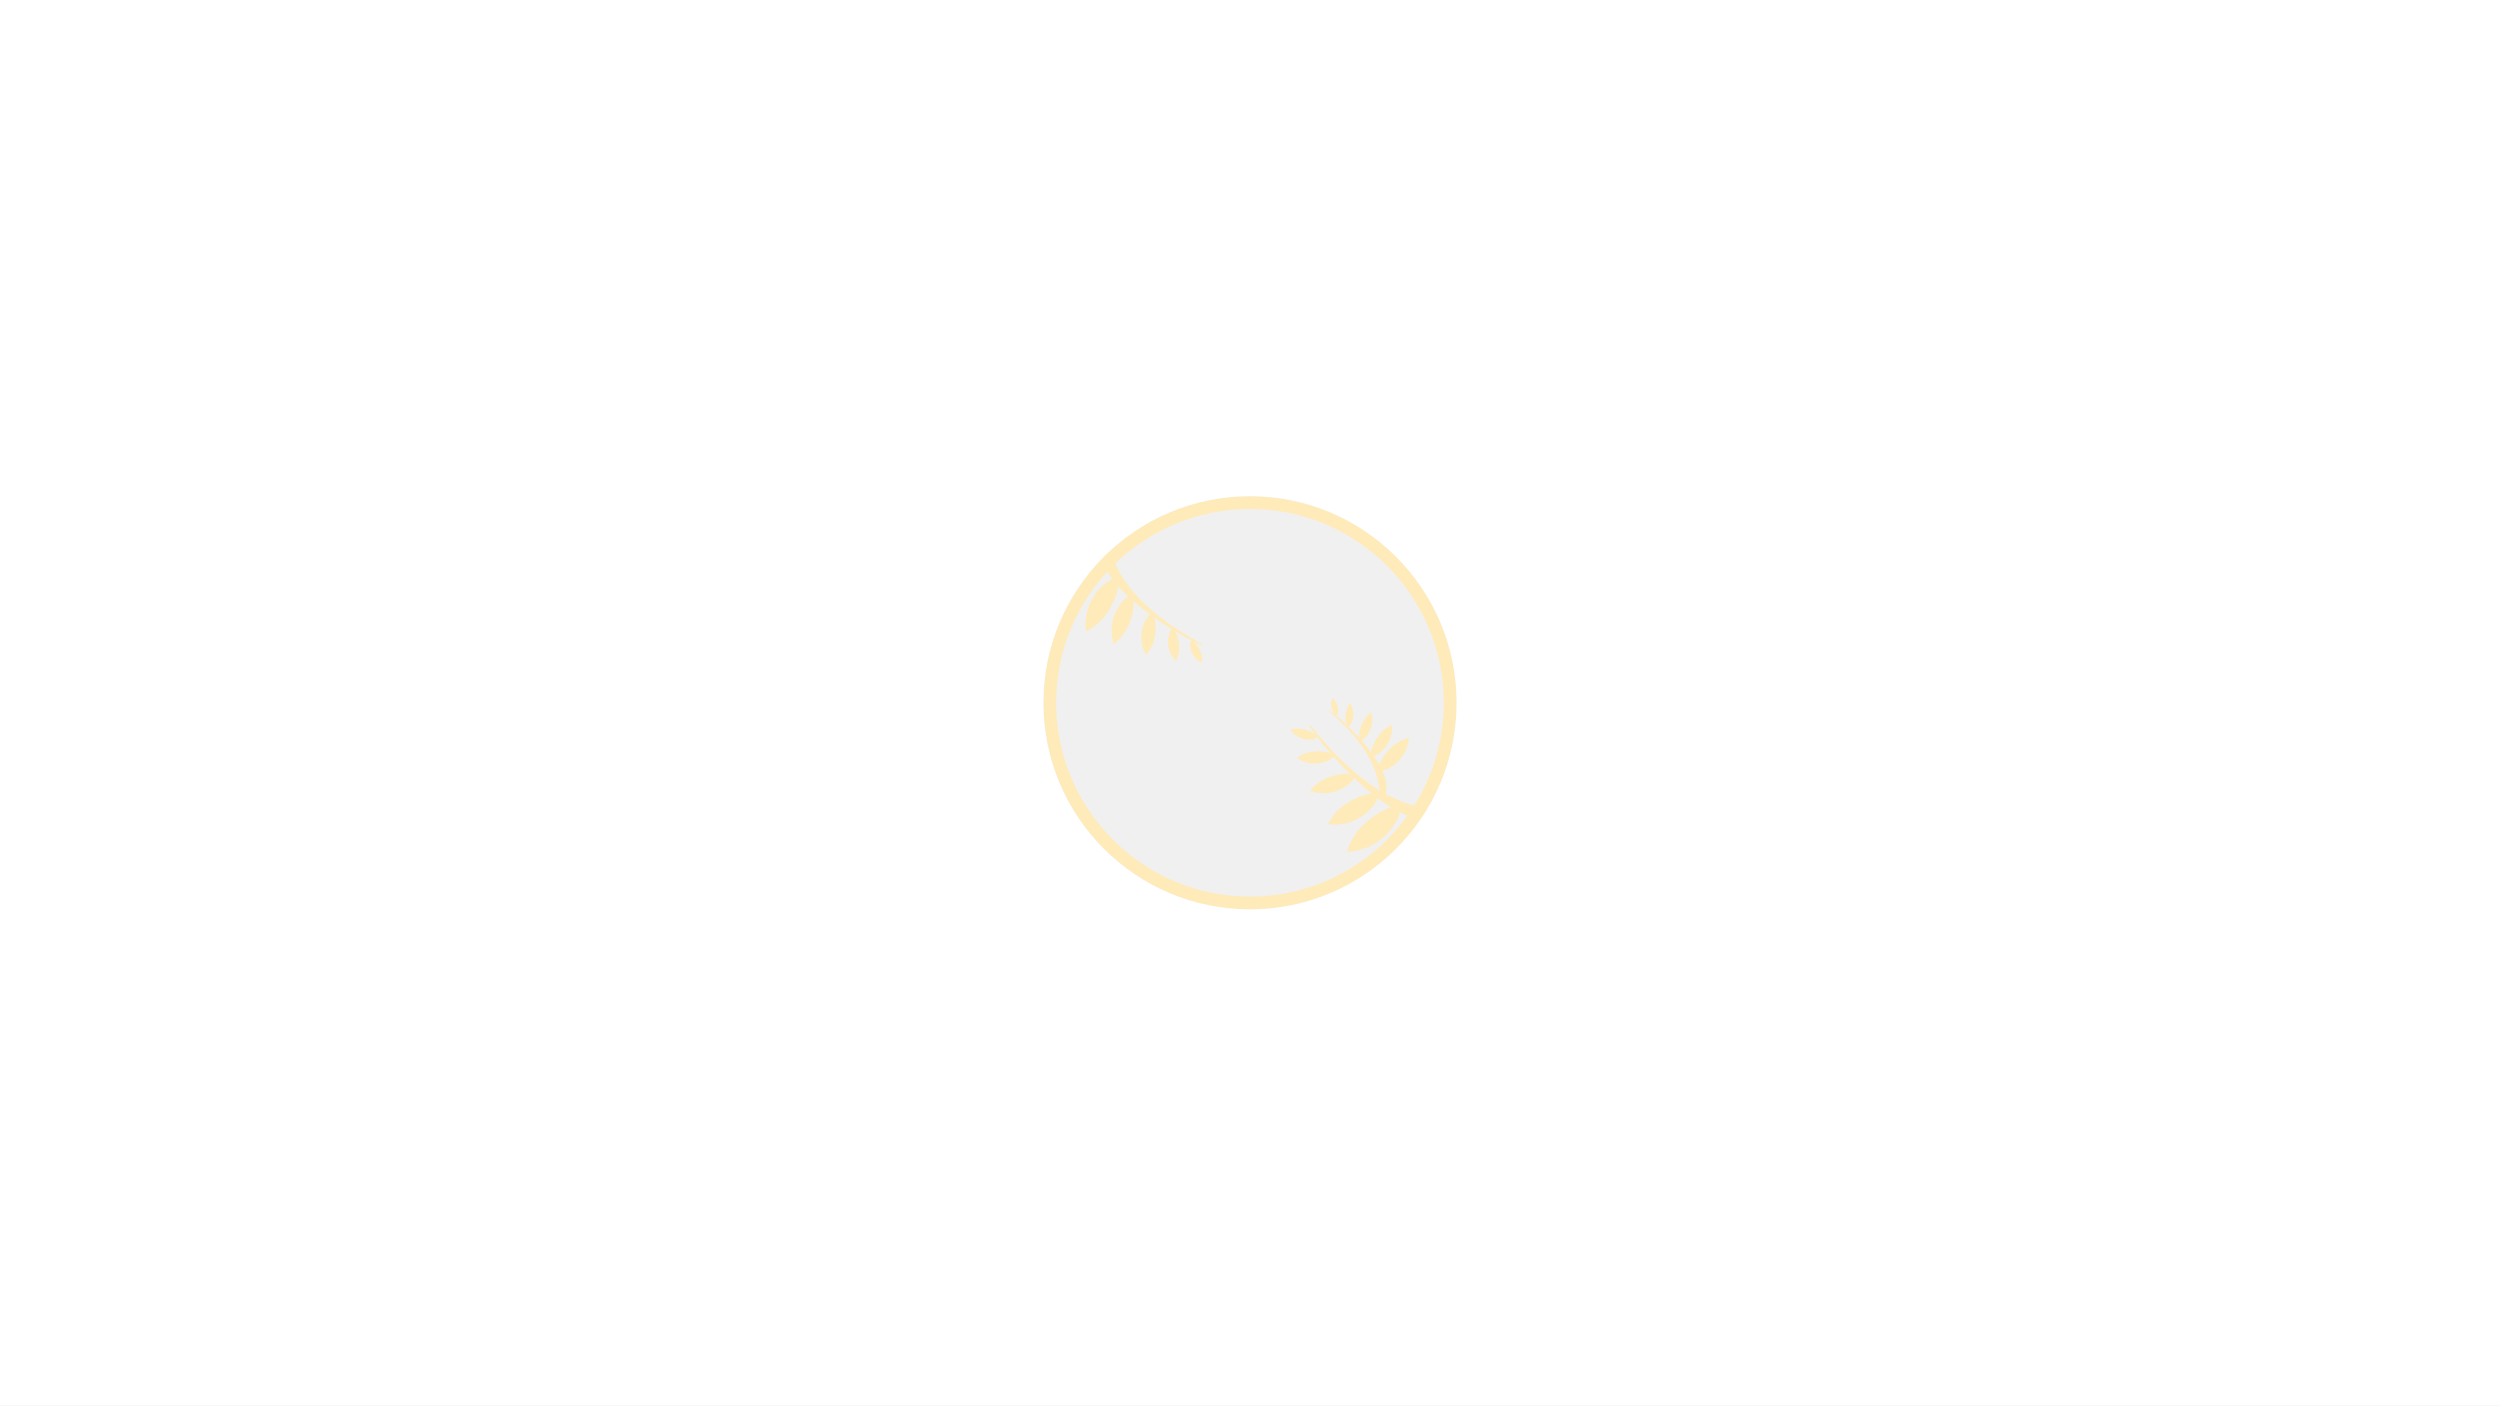
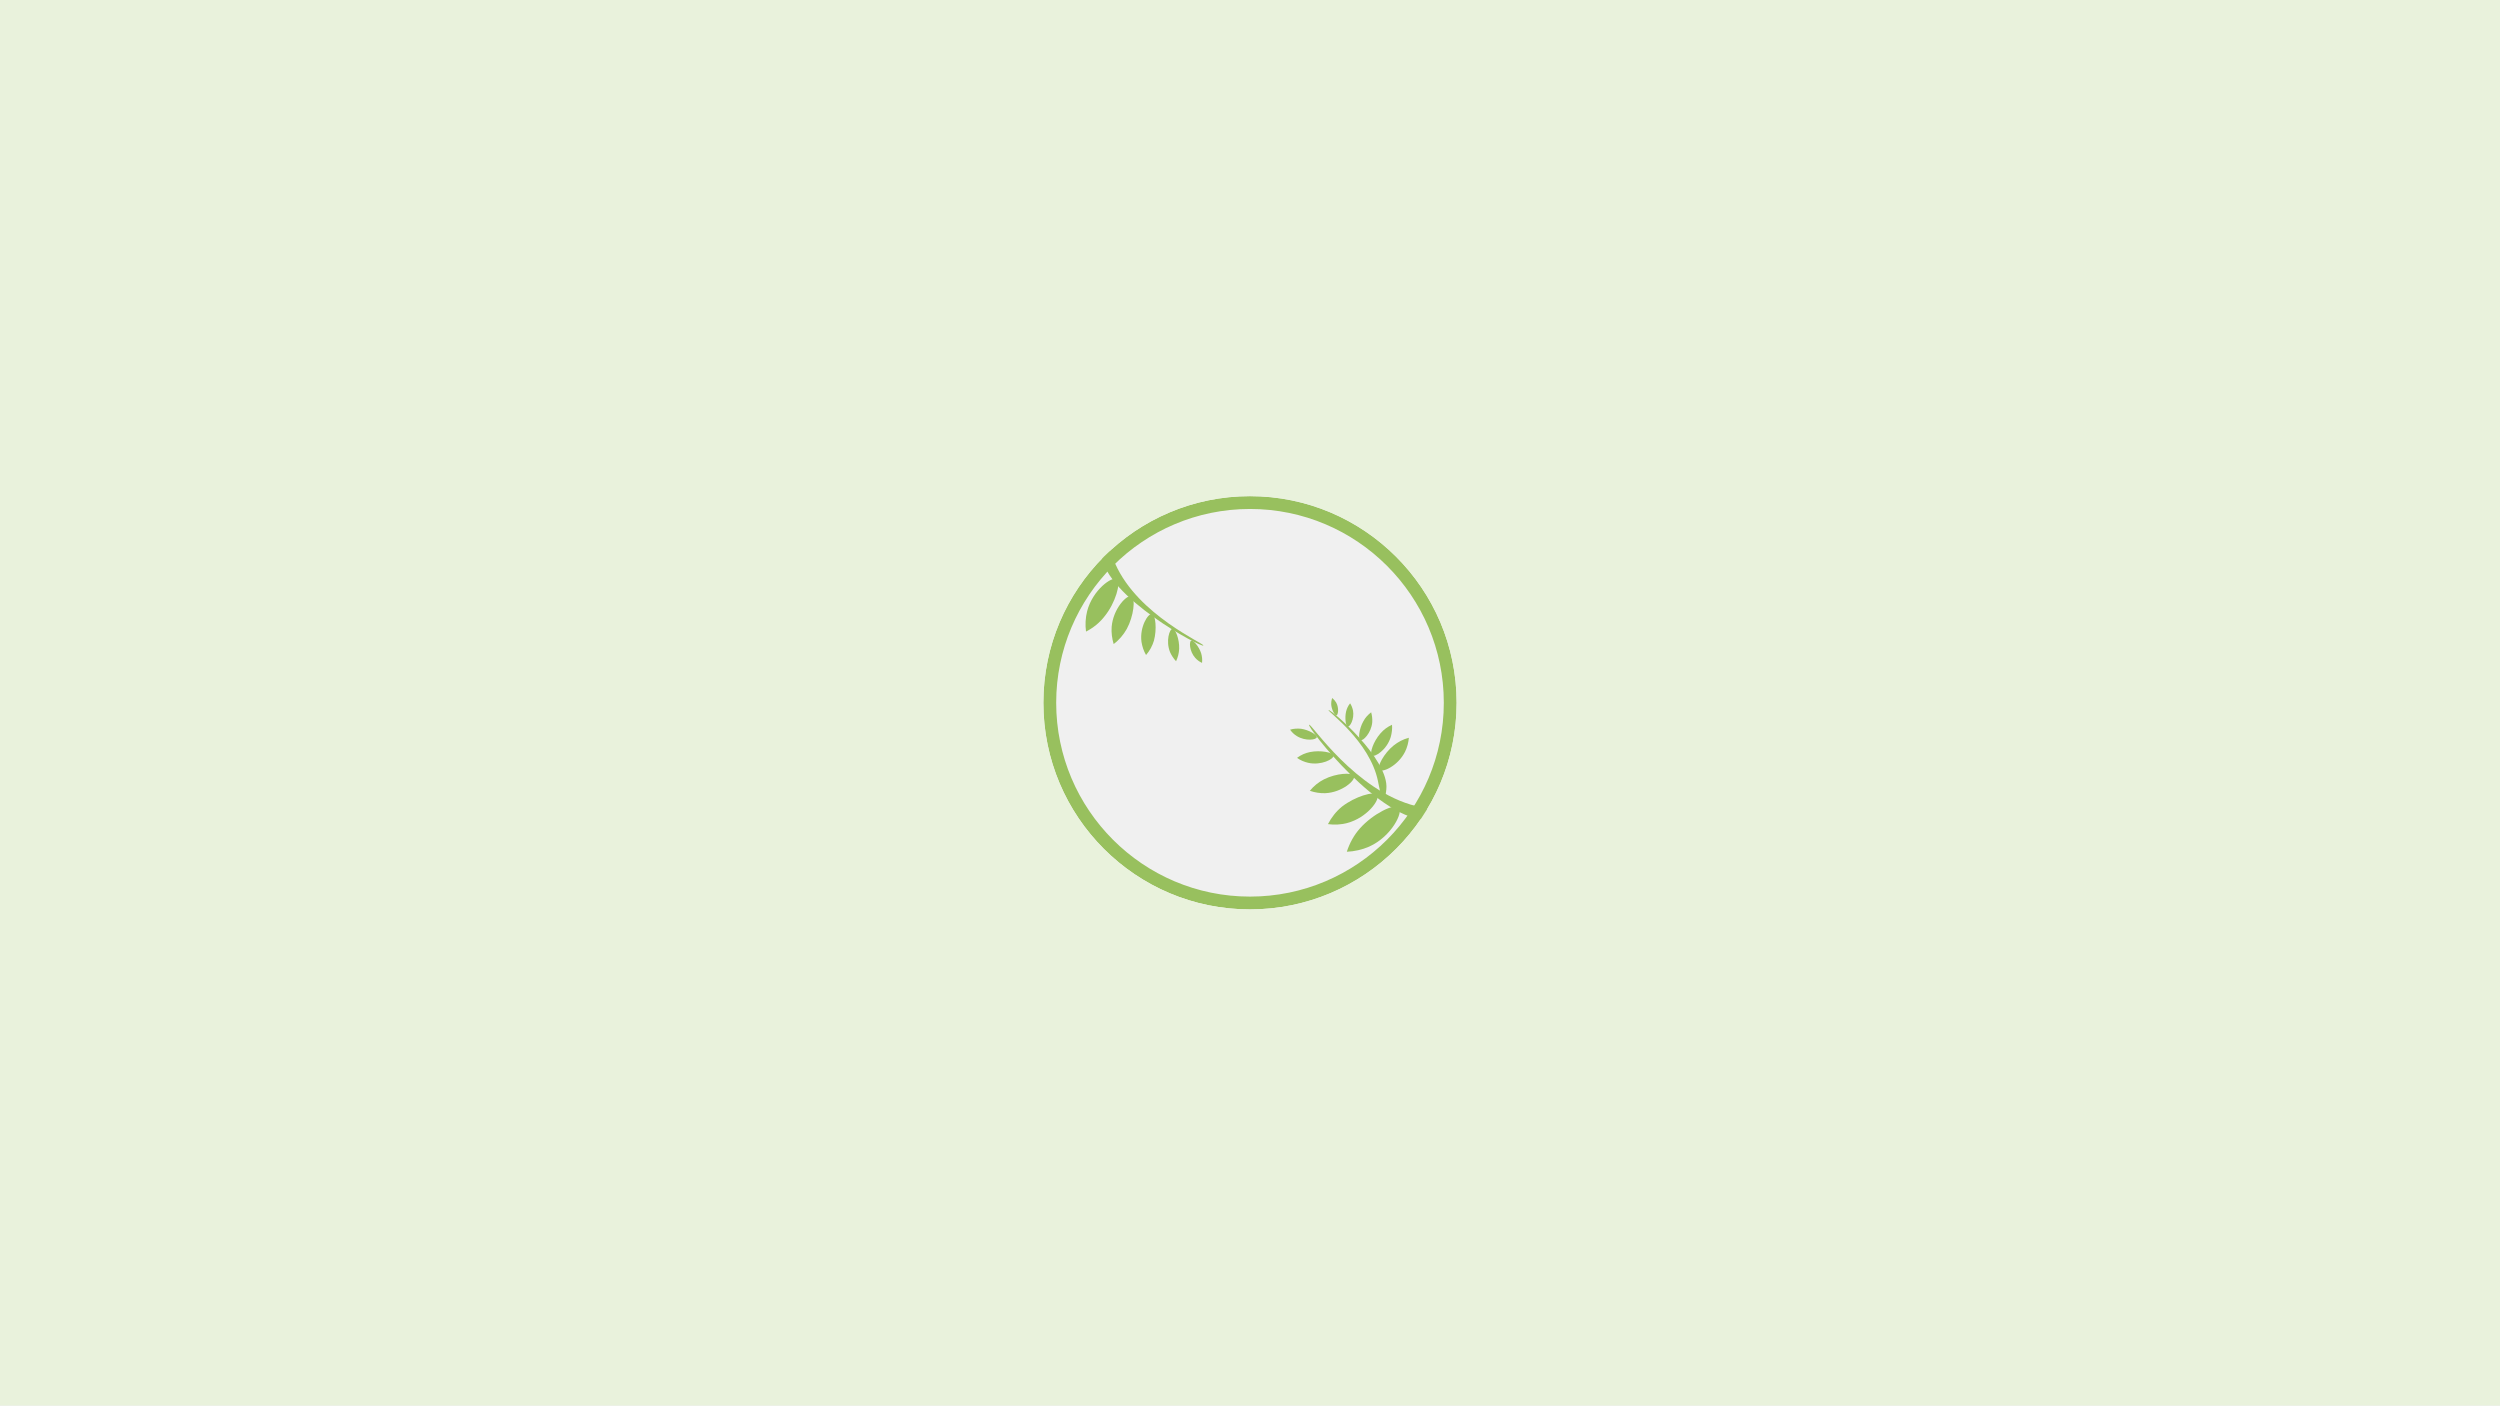
<svg xmlns="http://www.w3.org/2000/svg" version="1.1" id="Layer_1" x="0px" y="0px" viewBox="0 0 1366 768" style="enable-background:new 0 0 1366 768;" xml:space="preserve">
  <style type="text/css">
- 	.st0{fill:#FFEBBA;}
- 	.st1{fill:#FFFFFF;}
+ 	.st0{fill:#98C05E;}
+ 	.st1{fill:#E9F2DC;}
</style>
  <g>
    <path class="st0" d="M683,278.1c58.4,0,105.9,47.5,105.9,105.9S741.4,489.9,683,489.9S577.1,442.4,577.1,384S624.6,278.1,683,278.1    M683,271.1c-62.3,0-112.9,50.5-112.9,112.9S620.7,496.9,683,496.9S795.9,446.3,795.9,384S745.3,271.1,683,271.1L683,271.1z" />
  </g>
  <g>
    <path class="st0" d="M725.9,388c-0.6,0.7,22.5,17,27,38.7c0.5,2.4,1.8,10.1,3.1,10c1-0.1,1.4-4.6,1.5-5.5   C759.2,414.6,726.7,387.1,725.9,388z" />
    <path class="st0" d="M753.6,420.6c1.5,1.8,10.2-2,14.1-9.8c1.2-2.4,1.9-5.1,2.1-7.7c-3.1,0.8-5.9,2.3-8.4,4.3   C756.2,411.6,752.3,419,753.6,420.6z" />
    <path class="st0" d="M749.6,412.8c1.5,1.2,8.2-3.1,10.3-10.1c0.6-2.2,0.9-4.4,0.7-6.7c-2.4,1.1-4.6,2.7-6.3,4.7   C750.4,405.1,748.2,411.7,749.6,412.8z" />
    <path class="st0" d="M743.3,404.4c1.4,0.7,6-3.9,6.5-9.8c0.1-1.8-0.1-3.7-0.6-5.4c-1.7,1.3-3.2,2.9-4.2,4.8   C742.6,398.1,742,403.8,743.3,404.4z" />
    <path class="st0" d="M736.4,397c1.2,0.3,3.7-4.1,2.9-8.7c-0.3-1.4-0.8-2.8-1.6-4c-1.1,1.3-1.8,2.9-2.2,4.5   C734.7,392.3,735.3,396.7,736.4,397z" />
    <path class="st0" d="M730.2,390.9c0.9-0.1,1.6-3.9-0.1-7c-0.6-1-1.3-1.8-2.2-2.5c-0.4,1.2-0.6,2.5-0.5,3.8   C727.7,388,729.3,390.9,730.2,390.9z" />
    <path class="st0" d="M715.3,396c1.1-1,25,36.2,58.6,44.5c3.7,0.9,15.6,3.5,15.4,5.4c-0.1,1.5-7.3,1.9-8.6,2   C754.6,449.5,713.9,397.1,715.3,396z" />
    <path class="st0" d="M764.3,441.2c2.6,2.4-3.8,15.8-16.2,21.4c-3.9,1.7-8,2.6-12.2,2.8c1.5-4.7,3.9-9.1,7.2-12.8   C750.2,444.6,761.9,438.9,764.3,441.2z" />
    <path class="st0" d="M752.5,434.3c1.8,2.4-5.4,12.5-16.4,15.4c-3.4,0.9-7,1.1-10.5,0.6c1.9-3.7,4.5-7,7.7-9.6   C740.4,435.2,750.8,432.1,752.5,434.3z" />
    <path class="st0" d="M739.8,424c1.1,2.2-6.4,9-15.7,9.4c-2.9,0.1-5.7-0.4-8.4-1.3c2.1-2.6,4.8-4.8,7.8-6.3   C730,422.5,738.8,421.9,739.8,424z" />
    <path class="st0" d="M728.6,412.8c0.4,1.9-6.7,5.6-13.8,4c-2.2-0.5-4.3-1.4-6.1-2.7c2.1-1.6,4.6-2.7,7.2-3.2   C721.4,409.8,728.3,411.1,728.6,412.8z" />
    <path class="st0" d="M719.5,402.8c-0.2,1.5-6.2,2.3-10.9-0.6c-1.5-0.9-2.7-2.1-3.7-3.5c1.9-0.6,4-0.7,6-0.5   C715.1,398.8,719.7,401.5,719.5,402.8z" />
  </g>
  <g>
    <path class="st0" d="M657.5,352.7c0.7-1.1-35.6-16.4-48.1-44.6c-1.4-3.1-5.5-13.2-7.2-12.7c-1.3,0.4-0.6,6.7-0.4,7.9   C604.5,326.4,656.7,354.1,657.5,352.7z" />
    <path class="st0" d="M610.3,316.5c-2.5-1.9-13.3,5.8-16.3,17.5c-0.9,3.6-1.1,7.4-0.6,11.1c3.9-2,7.4-4.8,10.1-8.3   C609.5,329.5,612.6,318.3,610.3,316.5z" />
    <path class="st0" d="M618.3,325.8c-2.4-1.2-10.1,6.7-10.9,16.8c-0.2,3.1,0.2,6.3,1.1,9.3c3-2.2,5.4-5.1,7.2-8.3   C619.5,336.6,620.5,326.9,618.3,325.8z" />
    <path class="st0" d="M629.5,335.5c-2.1-0.6-6.9,7-5.8,15.2c0.4,2.5,1.2,5,2.5,7.2c2-2.3,3.4-4.9,4.3-7.8   C632.2,343.8,631.4,336,629.5,335.5z" />
    <path class="st0" d="M640.7,343.6c-1.7,0-3.8,6.7-1.4,12.7c0.8,1.8,1.9,3.5,3.3,5c1-2.1,1.6-4.4,1.7-6.8   C644.5,349.4,642.3,343.6,640.7,343.6z" />
    <path class="st0" d="M650.9,350c-1.2,0.4-1.1,5.8,2.2,9.5c1,1.1,2.3,2.1,3.7,2.7c0.2-1.8,0-3.6-0.5-5.3   C655.1,353.2,652,349.7,650.9,350z" />
  </g>
  <path class="st1" d="M0,0v768h1366V0H0z M683,496.9c-62.3,0-112.9-50.5-112.9-112.9S620.7,271.1,683,271.1S795.9,321.7,795.9,384  S745.3,496.9,683,496.9z" />
</svg>
